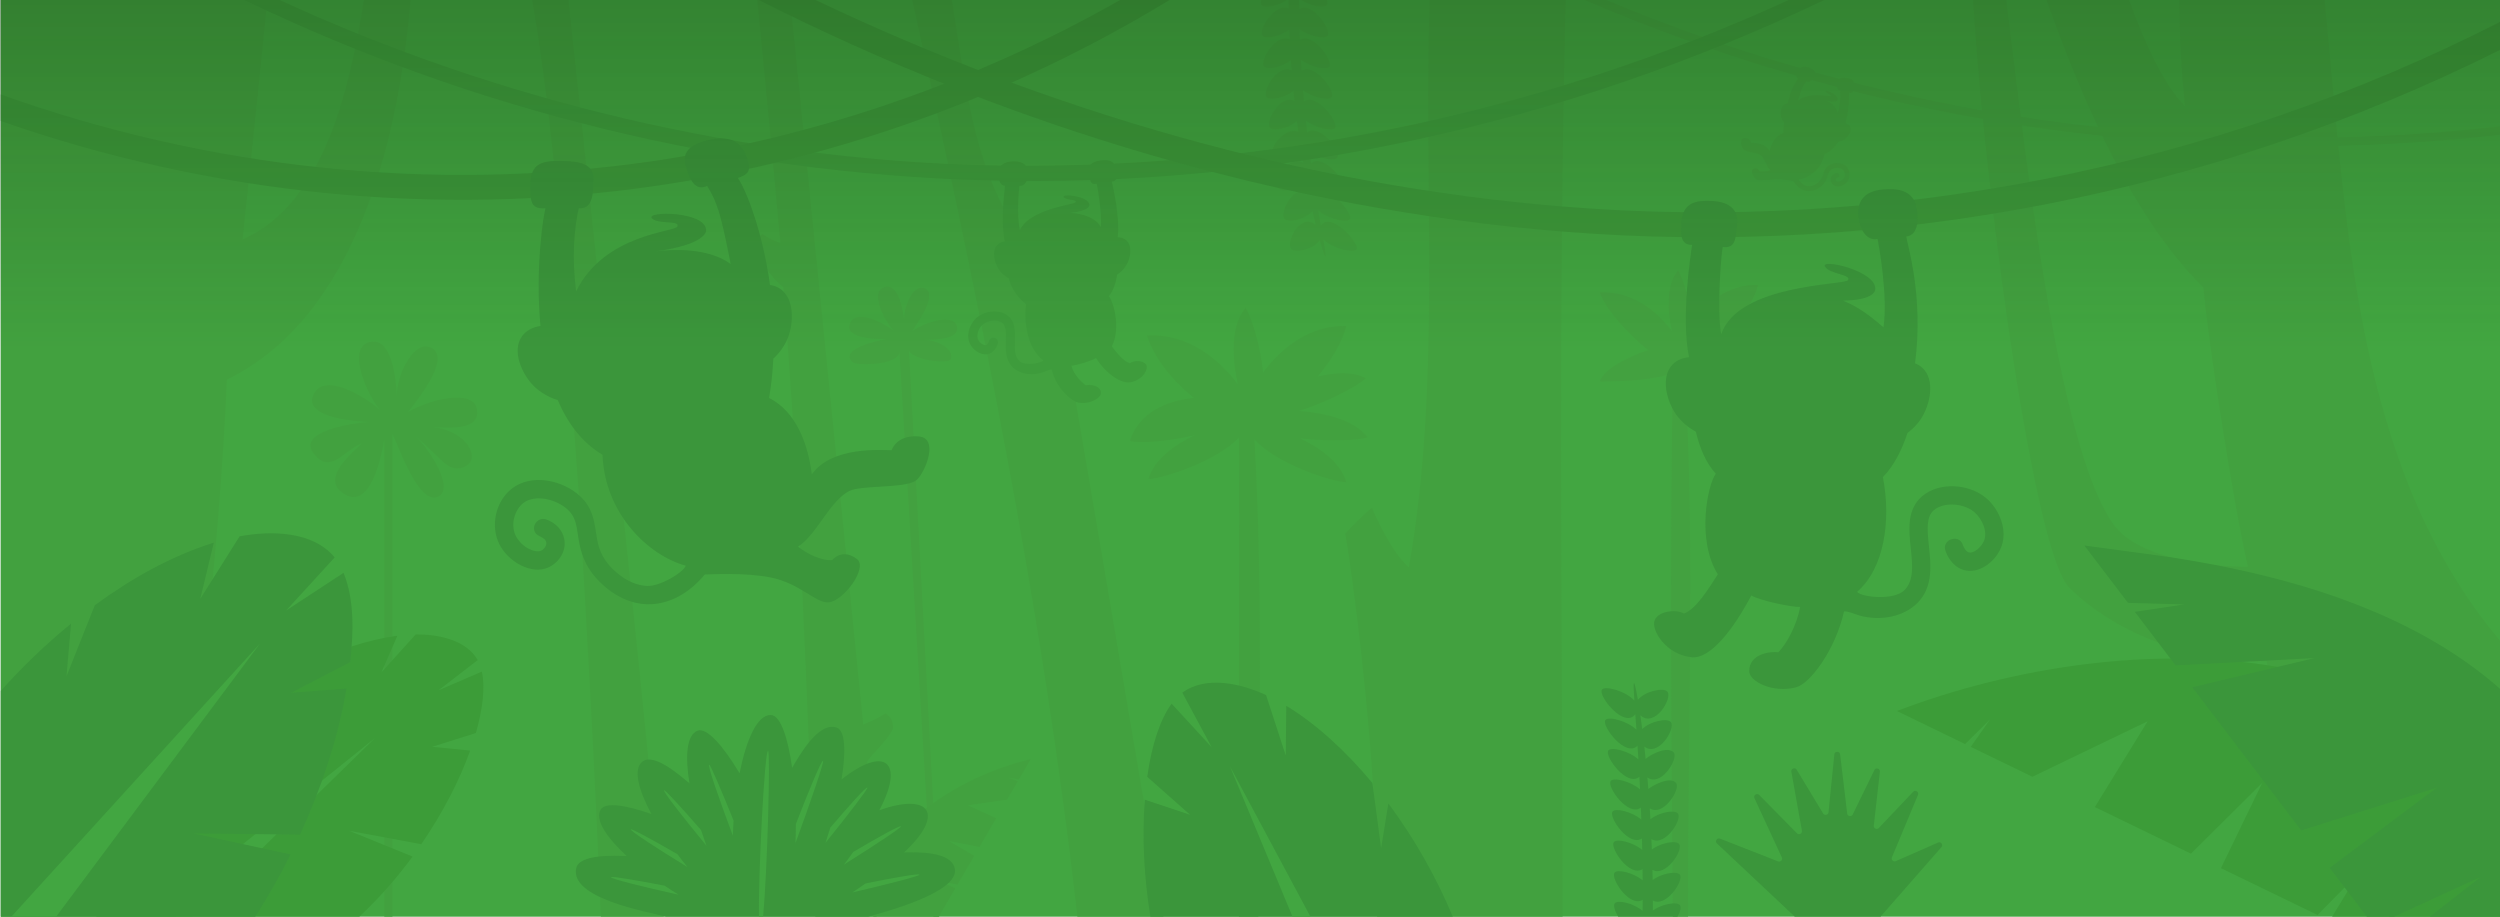
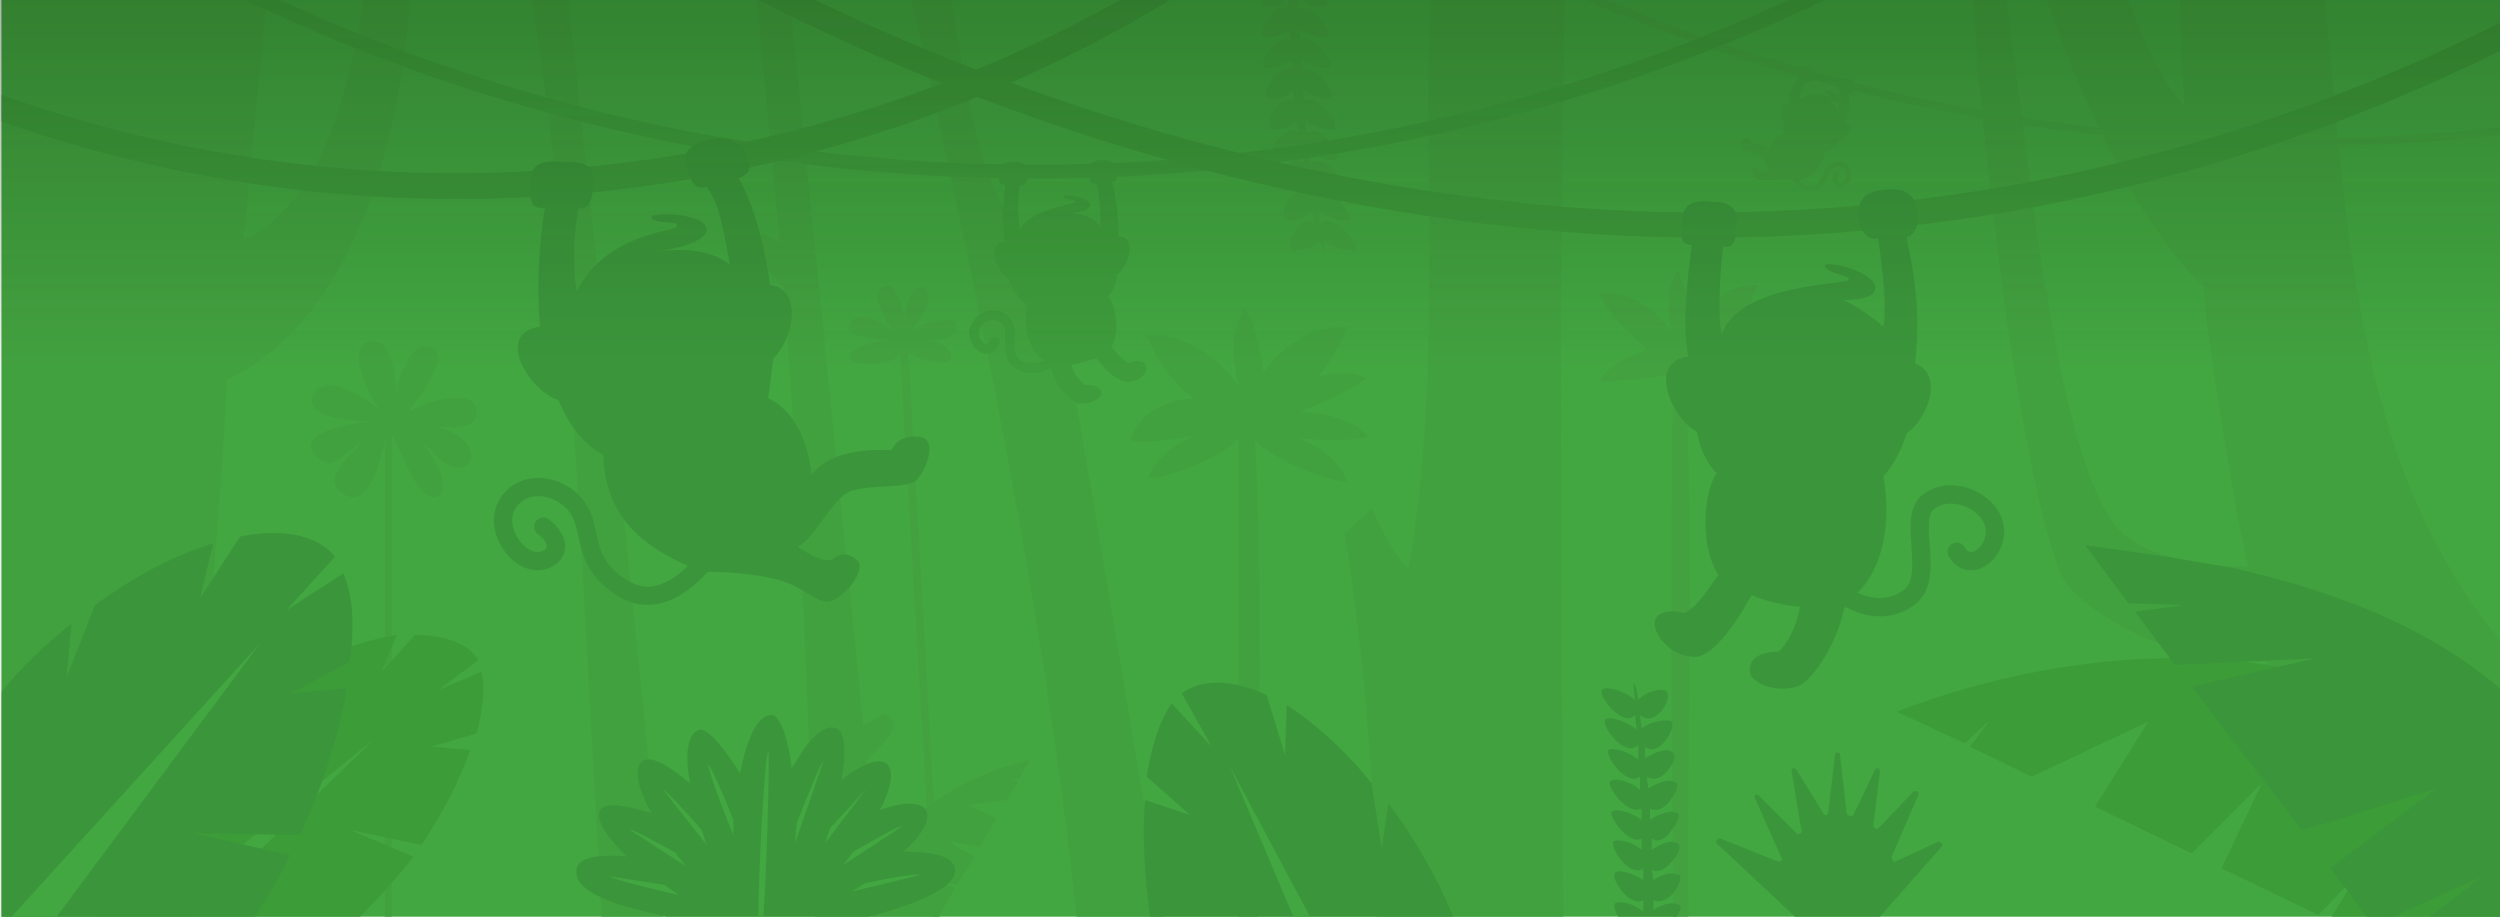
- <svg xmlns="http://www.w3.org/2000/svg" fill="none" height="1100" viewBox="0 0 3000 1100" width="3000">
-   <linearGradient id="a" gradientUnits="userSpaceOnUse" x1="1500" x2="1500" y1="1100" y2="0">
-     <stop offset=".62" stop-color="#10330d" stop-opacity="0" />
-     <stop offset="1" stop-color="#11330d" stop-opacity=".3" />
-   </linearGradient>
-   <clipPath id="b">
-     <path d="m0 0h3000v1100h-3000z" />
-   </clipPath>
-   <g clip-path="url(#b)">
-     <path d="m1 0h3000v1100h-3000z" fill="#42a641" />
-     <path d="m1513.86 5.86c-.95-1.25-1-3.33-.43-5.86h30.84c-10.8 7.2-27.1 10.33-30.4 5.86zm47.77-5.86h30.8c.65 2.53.63 4.6-.23 5.86-3.14 4.48-19.62 1.33-30.56-5.86zm66.37 299c-2.75 5.5-29-.73-40.1-11.84 2.37 13.52 3.55 20.9 2.6 20.84-.6.06-3.18-6.94-6.78-19.8-6.93 10.46-28.88 16.13-34.07 10.8-7.34-7.36 10.5-44.57 29.24-29.25-1.24-5.04-2.53-10.53-3.88-16.47-8.1 9.6-28.48 14.57-33.3 9.46-5.6-5.8 4.85-30.15 18.5-32.8 3.43-.658 7.05.141 9.89 2.18l.46.32v-.23c-.95-4.666-1.9-9.533-2.86-14.6-4.5 4.7-11.9 8.22-18.63 9.82-4.28 1.019-14.27 2.834-15.43-3.56-2.29-10.392 7.59-24.57 16.62-29.07 4.25-2.301 9.46-2.061 13.46.61l-.42-2.53c-.63-3.7-1.25-7.476-1.84-11.33-9.22 8.83-28.26 13.18-32.6 8.27-10.25-11.456 15.87-39.428 29.17-31.4-.6-4.32-1.18-8.703-1.75-13.15-9.6 8.6-28.25 12.75-32.4 7.9-6.17-7.07 13-41.1 29.58-31.75-.45-4.153-.89-8.353-1.3-12.6-9.92 8.4-28.3 12.42-32.26 7.62-5.93-7 13.88-40.72 30.1-32l-.9-12.22c-10.2 8.26-28.38 12.17-32.18 7.4-5.73-7 14.78-40.47 30.74-32.15-.19-4-.36-8-.53-12-10.44 8.18-28.55 12-32.2 7.27-5.52-7 15.8-40.38 31.52-32.22-.07-3.487-.11-6.997-.13-10.53h12.47l.1 11.1c15.3-10.07 39.03 24.52 34.3 31.68-3.33 4.9-23 .65-33.82-8.08.13 4.5.3 8.967.5 13.4 15.1-10.38 39.88 24.37 35.33 31.55-3.2 4.92-23.12.6-34.17-8.2.27 4.567.55 9.1.84 13.6 14.8-10.7 40.7 24.23 36.3 31.4-3.1 4.94-23.34.55-34.6-8.34.38 4.667.78 9.3 1.2 13.9 14.45-11.17 41.57 24 37.37 31.2-3 5-23.73.46-35.15-8.58.51 4.88 1.04 9.68 1.57 14.4 7.6-6.48 19.44 1 28.07 10.3 12.98 14.071 13.56 27.76-9.62 19.85-5.68-1.861-11.01-4.66-15.76-8.28l1.38 10.57.62 4.62c8.1-7.93 22.27 2 31.43 12.74 6.08 7.15 10 14.66 8.4 17.57-2.83 5.12-25.26.12-36.9-9.53.85 5.707 1.69 11.187 2.52 16.44 6.36-7.53 17.62-2 26.82 6.32 9.2 8.34 16.36 19.48 14.48 23.17-2.76 5.27-26.66-.2-38.2-10.4l3.16 18.47c11.5-18.02 46.58 20.66 43 28.16z" fill="#42a13f" />
-     <path d="m2022.1 449.93c12.07 215.715 2.87 434.058 3.6 650.06h-18.3c-1.72-217.211-3.75-434.706.12-651.9-2.42.72-4.85 1.386-7.3 2-33 8.34-66.94 7.28-80.4 7.8 5.1-18.1 48-34.9 58.1-37.64-20.48-16.24-51.38-48.08-58.1-69.25 39-2.35 68.94 22.92 86.58 46.44-5.6-24.64-7.24-55.56 7.36-72.92 3 4.73 6.94 15.18 10.37 28 2.97 11.005 5.07 22.226 6.29 33.56 8.63-11.54 19.63-22.8 32.87-31.07s28.7-13.54 46.27-13.12c-1.56 7-4.88 14.8-9.5 22.9-5.16 8.933-11.12 17.387-17.79 25.26 17.07-4.1 33.84-4.8 45.94 1.56-7.2 7-35.52 22.23-63.5 31.12 25.7 2.1 53.2 9 65 25.2-8.84 2.9-37 4.18-64.2.93 19.8 9.55 38.9 23.68 44 41.78-14.74-.62-66.52-17.54-87.42-40.74z" fill="#43a140" />
-     <path d="m1140.78 431.199c4.7-9.47-10.68-22.65-32.78-23.47v-.01c17.43.12 43.13-1.05 40.38-15.45-3.32-17.12-38.48-5.6-53.82 5.1 5.5-8.19 30.28-42.36 16.3-50.77s-27.4 21.49-25.7 39.13c-1.38-12.27-6.48-47.32-24.48-41s3 43.75 12 52.37c-9.67-7.86-45.4-28.27-52.84-8.63s40.1 18.4 44.28 18.54c-11.33 1.42-58.48 12.49-40.63 27.84 4.32 3.71 54.13 4.19 55.87-12.47l40.72 677.561h7.07l-36.37-678.821c6.1 10.84 46.92 16.28 50 10.08z" fill="#43a140" />
-     <path d="m3001 151.63v10.06c-206.72 23.24-416.63 17.224-621.54-18.88-164.1-28.908-324.8-76.94-477.86-142.81h25.66c144.96 60.451 296.56 105.015 451.21 132.45 205.17 36.415 415.51 42.498 622.55 19.17z" fill="#42a13f" />
-     <path d="m3001 770v330h-133.2c-64.54-93.92-117.76-196.484-148.13-306.69-82.85 2.239-176.88-29.41-236.4-87.98-29.4-29-66.34-242.15-91.17-448.13-10.26-85.472-19.11-171.272-24.4-257.2h39.76c10.28 83.001 20.16 166.055 32.09 248.84 23.26 160.5 54.7 324.17 97.8 381.87 28.16 37.713 106.68 49.41 160.24 49.41-16.87-72.4-47-264-53.56-335.16-86.98-85.105-148.3-233.012-188.23-344.96h99c18.6 50.47 41.3 101.56 67.3 127.6-4.54-42.383-6.84-84.975-6.9-127.6h174.28c26.32 261.65 34.05 560.271 211.54 770.01z" fill="#42a13f" />
-     <path d="m519.87 512.4c41.46 6 50.57 33.76 44.94 41.5-6.25 8.6-17.34 10.78-26.86 5s-25.3-24.83-38.72-34.35c13.1 10.3 49.5 64 24.82 72-22 7.1-44.83-58.58-53.1-75.76v579.21h-9.8v-572.67c-4.26 25.34-17.4 82.24-46.56 66.36-33.82-18.4 11.43-52.55 19.6-61.75-23.18 9.58-37 37.28-57 13.24-23.1-27.77 47.4-37.65 64.88-38.74-6.4-.63-79.3-3.28-66-32.63s66 5.3 80.1 18.26c-13-14.05-41.54-73.38-13.43-81.34s32.63 46.2 33.57 65.1c-.94-27.16 22.48-71.66 43.1-57.45s-20.6 64.17-29.82 76.2c24.5-14.9 79.47-29.2 82.9-2.65 2.87 22.3-25.9 22.33-52.6 20.48z" fill="#42a13f" />
-     <path d="m2013 1100h-71.24c-4-6.72-6-13.32-4.1-15.94 3.55-4.77 23 0 33.46 9 .05-4.47.09-8.9.1-13.3-15.58 9.8-38.77-25.48-33.8-32.47 3.48-4.8 23.13.1 33.76 9.16 0-4.53-.04-9.03-.13-13.5-15.4 10.15-39.4-25.34-34.52-32.35 3.4-4.82 23.4.16 34.13 9.34-.1-4.67-.21-9.28-.33-13.85-15.2 10.68-40.12-25.13-35.35-32.16 3.36-4.87 23.82.26 34.63 9.6-.17-4.88-.35-9.68-.55-14.4-15 11.52-41-24.77-36.28-31.85 3.32-4.93 24.43.4 35.3 10-.27-5.2-.53-10.267-.8-15.2-14.62 12.77-42-24.24-37.36-31.4 3.3-5 25.35.64 36.16 10.62-.35-5.72-.7-11.21-1.06-16.47-14.16 14.64-43.17-23.42-38.62-30.67 3.3-5.17 26.7 1 37.3 11.5l-1.34-18.5c-13.43 17.6-44.68-22.06-40.15-29.47 3.37-5.4 29 1.6 39 13-.93-13.55-1.23-21-.34-20.9.67 0 2.4 7.08 4.64 20 8.06-10.24 30.77-15.26 35.4-9.78 6.5 7.6-15.25 44.22-32.48 28.32l2.25 16.58c9.08-9.33 30-13.68 34.37-8.44 6.2 7.44-15.07 42.7-31.86 29.37.53 4.767 1.06 9.723 1.58 14.87 5.82-5.358 26.51-15.991 33.75-7.71 2.06 2.52.9 8.24-2.16 14.2-5.86 11.34-18.7 23.5-29.5 15.78.4 4.5.78 9.113 1.15 13.84 5.59-4.775 26.55-15.656 33.32-7.23 2.47 3.1 0 11-4.82 18.2-6.55 9.75-17.52 18.3-26.82 12.18.28 4.3.55 8.673.8 13.12 7.14-5.77 18.56-9.25 26.1-9.12 3.24 0 5.76.76 6.9 2.25 2.66 3.43-.76 12.7-6.8 20.48-6.7 8.6-16.6 15.36-25 10.2.18 4.13.35 8.33.5 12.58 6.83-5.27 17.18-8.57 24.55-8.84 3.9-.15 7 .55 8.22 2.25 2.73 3.6-1.35 13.62-8.08 21.6s-16.07 13.88-23.94 9.3c.1 4 .18 8.07.25 12.2 7.02-4.93 15.23-7.89 23.78-8.6 4.2-.26 7.54.42 8.84 2.2 2.7 3.63-1.67 13.83-8.66 21.84-6.78 7.8-16 13.52-23.7 9.18v12c7.07-4.85 15.28-7.78 23.82-8.5 4.2-.24 7.47.44 8.74 2.22 1.74 2.54.27 7.94-3.02 13.65z" fill="#3b963b" />
-     <g fill="#42a13f">
-       <path d="m1505.36 527.34c10.6 190.176 5.34 382.226 4.64 572.66h-23.3l.18-574.98c-27.2 28.5-90.53 49.13-108.74 49.85 6.42-22.8 30.46-40.6 55.4-52.62-33.17 7.7-66.85 10.25-77.68 6.7 11.32-34.7 44.5-48 76.84-51.5-25.8-20.47-47.85-48.1-56.33-74.78 49.2-3 86.9 28.88 109.12 58.53-7.07-31.06-9.12-70 9.28-91.9 6.7 10.74 17.66 44.84 21 77.57 21.75-29.08 55.43-56.75 99.74-55.7-4 17.8-17.1 40.12-34.38 60.7 21.5-5.15 42.65-6.06 57.9 2-9.08 8.83-44.76 28-80 39.2 32.4 2.67 67.07 11.37 82 31.76-11.14 3.65-46.66 5.26-80.9 1.17 25 12 49 29.83 55.46 52.65-18.58-.76-83.84-22.08-110.22-51.33z" />
-       <path d="m796.52 1100h-75.52c-6.841-168.736-16.032-337.443-26.41-506-15.017-197.891-22.317-398.062-55.94-594h43.5c39.226 366.278 79.234 732.51 114.33 1099.21l.07.8z" />
-       <path d="m1222.6 935.44-12.9-2.44 11.7 4.48-12.9 22.08-47.2 6.76 34.16 15.6-20.07 34.4-36.8-7.1 30.53 17.83-20.16 34.55-21.26-4.34 18.73 8.7-19.9 34.1h-78.53c-15.26-100.063 104.21-169.494 188.8-189.01z" />
-       <path d="m492.57 0c-13.261 160.594-63.064 379.202-220.37 455.51-9.038 214.742-37.98 430.892-60.97 644.45h-210.23v-1099.96h319.76c-9.32 95.843-19.767 191.587-29.68 287.37 101.759-44.746 129.641-191.232 145.69-287.37z" />
-       <path d="m936.4 291.39c-4.75-1.08-16.47-6.42-21.3-10.48-4.156 2.356-8.483 6.712-9.91 11.28 3.735 18.977 19.922 40.24 34.7 52.38 20.475 251.285 29.246 503.539 38.5 755.43h73.61c0-19.5-11.51-184.81-11.51-184.81v-.2c-.45-4.61 24.55-25.3 31.15-40.85-.24-8.83-2.27-14.55-9.4-18-6.09 4.68-14.85 8.2-26.35 13.42-29.31-289.822-58.123-579.695-87.59-869.5h-39.52c9.499 97.087 18.846 194.174 27.62 291.33z" />
-       <path d="m1396.18 1100h-103.32c-41.56-368.922-117.84-737.645-198.14-1100.06h47.42c18.04 106.687 29.1 251.58 121.31 320.26l132.7 779.77z" />
-       <path d="m1652.52 1100h222.6c-.53-366.72-5.35-733.343 3.7-1100l-163.27.06c-7.53 225.59 14.32 458.375-24.88 680.94-20.09-17.73-38.63-58.18-44.37-71.56-8.3 6.3-26.9 24.63-32 31 2.7 11.9 24.12 155.23 33.7 307.56 3.22 51.18 5.12 103.4 4.52 152z" />
-     </g>
-     <path d="m2189.07 0c-313.06 149.566-660.61 226.2-1007.73 216.38-306.936-8.417-611.615-83.231-888.22-216.38h42.33c265.073 121.761 554.438 190.587 846.18 198.36 332.09 7.517 662.53-60.224 964.9-198.36z" fill="#3e9c3c" />
-     <path d="m1403.44 0c-188.59 114.73-399.88 191.475-618.33 223.34-262.888 37.973-533.677 9.565-784.11-78.1v-31.82c248.928 88.864 518.064 118.123 779.85 80.27 197.477-28.592 389.84-95.248 563.35-193.69z" fill="#3d993a" />
-     <path d="m3001 25.82v33.6c-348.02 174.009-739.34 249.807-1127.1 218.37-335.14-27.247-663.7-126.438-963.38-277.79h68.1c280.35 133.481 585.53 222.319 895.57 247.76 388 31.791 779.83-45.212 1126.81-221.94z" fill="#3d993a" />
-     <path d="m571.05 879.64-52.5 16.55 45.68 4.47c-12.62 35.18-32.5 74.3-58.7 112.4l-86.53-16.13 76.08 30.94c-19.037 25.9-40.372 50.23-63.9 72.14h-315.65c31.58-124.512 122.878-229.096 233.47-291.51l-11.2 42.23 33.2-53.83c33.515-16.632 68.728-28.916 105.86-34.05l-19.03 43.85 40.96-45.36c25.952-.277 60.298 5.922 74.47 30.73l-47.08 36.33 52.1-22.5c3.97 18.3 1.32 44.1-7.24 73.73z" fill="#3c9c38" />
-     <path d="m449.8 885.8-219.14 214.2h-47.56z" fill="#42a641" />
-     <path d="m420.3 794.52-70.87 36.78h.4l66-5c-10.467 60.513-30.229 119.481-55.79 175.25l-127.77-1.4 116.43 25.2c-12.754 25.65-26.909 50.58-42.4 74.68h-305.3v-271.03c25.947-29.053 54.126-56.032 84.28-80.69l-5.48 63.15 34-85.22c43.513-31.795 91.181-58.901 142.78-75.07l-16.26 67.44 47.2-75.03c36.934-6.868 87.733-6.645 114.08 25.31l-58.2 63.68 68.84-45.18c13.445 32.99 11.818 72.14 8.06 107.13z" fill="#3b963b" />
-     <path d="m312.03 772.2-244.65 327.8h-53.75z" fill="#42a641" />
-     <path d="m1743.4 1100h-362.94c-7.44-46.24-10.22-93.6-6.7-140.36l54.36 18.15-51.43-45.6c5.34-38.2 15.42-68.92 29.26-87.78l48 52.2-35.2-65.4c28.82-21.095 71.03-10.736 100.55 2.89l23.62 72.57.6-59.7c34.42 20.8 70.15 52.65 103.4 92.7l10.42 78.28 8.7-53.87c31.14 42.04 57.11 87.67 77.34 135.92z" fill="#3b963b" />
-     <path d="m1572.56 1100h-21.54l-75.07-180.37 96.6 180.37z" fill="#42a641" />
-     <path d="m3001 1021.47v78.53h-202.47l31.54-51.74-49.07 49.74-115.9-56.2 49.6-102.4-85.55 85-115.33-55.93 63.32-102.93-138.26 66.58-74-35.87 23.23-33-30 29.65-81.85-39.7c138.96-53.021 308.62-78.649 456.88-52.94 133.82 22.759 195.46 116.849 267.86 221.21z" fill="#3c9c38" />
-     <path d="m3001 827.47v272.53h-85.2l61.5-48-104.37 48h-32.7l-23.17-30.44-21.43-28.14 128.37-96.12-126.5 39.84-36.05 11.35-130.76-171.77 146.66-35.02-166.7 8.7-48.86-64.2 59.13-8.9-67.33-1.84-52.38-68.84 98.1 13.27c25.52 3.86 53.6 8.68 83.12 15 104.17 22.2 226.43 62.78 318.57 144.56z" fill="#3b963b" />
-     <path d="m2256.62 1100 73.25-83.6h.01c2.17-2.63-.7-6.79-4-5.44l-51 22.43c-2.73 1.21-5.8-1.67-4.6-4.52l31.36-75.13c1.36-3.327-3.11-6.459-5.73-3.73l-41.36 43.6c-2.17 2.325-6.39.508-6-2.78l7.33-64.92c.38-3.614-4.88-5.341-6.58-1.91l-26.08 53.47c-1.43 2.95-6.17 2.288-6.57-1.11l-8.53-71.3c-.49-3.801-6.46-3.967-6.91.06l-7 69.64c-.31 3.15-4.74 4.266-6.43 1.44l-31.8-52.64c-1.86-3.103-7.08-1.336-6.39 2.41l12.76 71.07c.5 3.15-3.55 5.35-5.9 3l-45.53-46.2c-2.56-2.566-7.21.424-5.63 3.9l32.94 71.26c1.26 2.7-1.55 5.82-4.42 4.69l-69.94-27.4c-3.33-1.29-6.37 3.18-3.65 5.77l93.53 87.94z" fill="#3b963b" />
-     <path d="m1069.95 540.27c1.2-3.85 8.57-18.63 32.8-16.53h.02c24.25 2.1 7.66 42.89-2.77 52.22s-53.38 6.51-75 11.26c-25.8 5.7-44 54.42-67.3 68.7 10.6 8.8 28.62 17.25 40.85 16.2 9.28-10 21.02-8.46 30.08-1 12.84 10.55-16 49.54-33.9 51.7-14.94 1.81-34.48-22.63-69.4-29.76-31.73-6.47-75.13-3.57-79.63-3.65-18.46 22.46-42.6 35.7-67.16 35.7h-2.58c-33.8-1.28-56.92-26.73-63.22-34.5-14.63-18.06-17.22-35.29-19.3-49.14l-.018-.122c-1.891-12.537-3.261-21.625-12.232-29.878-13.8-12.72-39.6-18.69-53.5-7.62-9.78 7.8-15.6 25.44-8.7 39.3 3.532 6.696 9.057 12.129 15.81 15.55 5.74 2.87 11.38 3.65 14.74 2 3-1.5 6.74-5.94 6-9.77-1.259-6.829-10.704-6.456-13.631-12.404-4.111-8.354 3.909-17.828 12.701-15.486 11.78 3.74 20.4 12.84 22.5 23.74 2.9 14.87-6.84 28.23-17.94 33.65-20.94 10.33-49.44-6.3-60-27.5-10.91-21.92-4.47-51.04 14.67-66.3 11.3-9.01 26.74-12.47 43.46-9.77 14.42 2.33 28.52 9.04 38.67 18.4 14.659 13.511 17.013 29.106 19.091 42.872l.009.058c1.93 12.94 3.78 25.16 14.63 38.58 3.47 4.24 21.83 25.34 47 26.34 14.72.57 41.75-14.77 46.3-24.23-44.15-12-97.2-61.54-100-133.18-24.82-14.7-42-38.17-53.69-65.55-10.88-3.4-21.49-9.44-29.34-17.5-13.89-14.2-26.08-41.8-13.55-59.2 5.06-7.02 13.09-10.9 22.14-12.28-6.58-68.74 3.6-133.7 6-141.27-16.28 1-18.56-5.54-18.2-28.1.45-25.51 13.2-29.01 37-28.67 22.77.33 38.27 3.4 38.77 21.1.76 27.58-5.5 36.88-17.62 35.58-5.26 23.61-8.58 57.93-3.16 99.86 33.67-68.97 118.47-71.22 121.42-77.82 3.55-7.98-22.85-2.25-30.35-9.75-9.06-9.02 64.84-9.07 64.94 14.33 0 1.836-1.424 17.074-60.514 25.187 3.88-.527 6.856-.831 9.044-.947 29-2.45 61.54 1.28 81 16.35-12.7-64.32-16.48-74.12-28.3-93.92-14.32 6.52-20.58-6.88-25.32-22.48-4.27-14.14-1.17-25.61 25.66-32.24 25.17-6.13 39.3.28 46.37 18 7.99 20.05 1.61 22.96-9.84 27.22 9.98 14.5 29.62 63.88 38.54 128.4 4.013.482 7.872 1.834 11.31 3.96 18.24 11.3 17.43 41.45 10 59.9-3.92 9.339-9.827 17.713-17.31 24.54-.774 15.805-2.463 31.551-5.06 47.16 33.71 17.16 46.87 57.28 51.25 91.63 24.22-34.05 83.52-29 95.76-28.92z" fill="#3b963b" />
-     <path d="m1375 437.06c-5.2-5.63-15.18-4.18-19.18-1.22-7.65-2.22-15.56-12.3-21.65-20.24 11.2-21.34 2-53.86-3.52-60.13 5.47-6.82 8.48-16.33 10-26 4.39-2.814 8.09-6.572 10.84-11 5.12-8.5 7.9-23.26-.16-30.28-2.84-2.337-6.42-3.582-10.09-3.51 3.07-24.3-6-62.06-7.1-66.83 7.37-.4 6.2-7.55 5.45-13.5-1.64-12.67-10.45-12.82-18.78-11.84-12.8 1.5-16 8.08-14.44 15.48 1.6 8 1.87 14.2 9.6 12.53 1.3 3.9 6.57 37.6 5 51.92-6.1-10.95-20.64-16.17-36.8-17 21.88-2.13 23-8.23 23.07-9 1-11.32-34.75-14.5-30.77-9.76 3.3 3.95 16.3 2.33 14.25 6-1.7 3.06-54.3 7.6-66.83 33.26-4.2-18.1-1.15-49.15-.6-53 7 1 10.7-7.65 10.34-15.76-.32-7.36-4.3-13.53-16.2-13.52-6.77 0-18.56.72-19.06 14.1-.18 5 .13 14.78 7.65 15.06-.3 5.4-5.72 39.46-.34 66.84-3.24.377-6.26 1.807-8.61 4.07-7.54 7.57-3.72 22.1 2 30.2 3.05 4.195 7 7.659 11.56 10.14 2.37 10.4 8.1 20.36 20.58 31.1-3 26.23 3.42 54.53 20.8 67.28-2.7 3.47-21.67 7-28.5 1-6.1-5.37-5.85-14.7-5.58-24.55.3-10.93.64-23.32-9.2-30.5-10.43-7.6-28.24-5.67-38.13 4.14-7.36 7.3-12 20.72-6 31.2 4.34 7.66 14.15 13.8 22.66 10.65l.48-.2c6.52-2.7 8.9-9.38 9.62-12.14.75-2.857-1.04-5.937-3.92-6.69-2.86-.746-5.94 1.035-6.69 3.92-.47 1.8-1.6 4.1-3.2 4.78h-.1c-2.7 1-7.35-2.3-9.32-5.76-3.1-5.47-.22-13.62 4.22-18 6-6 17.88-7.5 23.94-3.07 4.84 3.54 5 10.42 4.7 21.34-.3 11.4-.67 24.33 9.3 33.1 8.84 7.76 23.13 9.46 35.4 4.94 2.75-1 7.83-3.3 10.48-3.24 4.16 20.6 22.9 38.12 31.78 39.74 14 2.54 27.44-5.56 27.18-11.8-.4-9.3-13.63-10.08-18.5-9-5-4.28-13.9-12.05-17-23.43 6-.46 25.1-6 29.56-9.24 12 18.9 30.22 31.17 41.56 29.07 15.06-2.73 22.5-17.07 18.24-21.67z" fill="#3e9c3c" />
-     <path d="m2216.15 93.68c-7.45-1.57-9.7 1.44-10.87 5.92-1.7 6.63 0 8.77 3.15 8.9.47 9.112-.59 18.237-3.13 27-1.3-6.73-6.9-11.67-14-14.77 11.93 2.65 13.56-.37 13.73-.78 2.42-5.75-15.7-13.45-14.42-10.3 1.06 2.62 8.12 4 6.42 5.55-1.4 1.32-26.86-5.3-39.47 5.5 3.9-14.56 6.43-18.55 10.28-23.2 3.44 2.24 7.35-1.94 9.2-5.8 1.67-3.48 2.63-7.34-5.36-10.34-7.52-2.83-11.26-.78-13.8 3.53-2.86 4.87-2.93 8-.13 9.55-5.2 7.47-8.77 12.64-12.38 29.87-1.06-.044-2.12.147-3.1.56-5.15 2.2-6.14 10-5 15.1.65 2.559 1.85 4.947 3.51 7-.42 4.123-.61 8.266-.55 12.41-9.4 3.1-14.4 13-16.88 21.68-4.92-9.77-19-9.38-22.14-9.84-.16-1.05-1.48-6.23-7.83-5.58s-3.66 10.8-1.33 13.64 13.56 3.8 19 5.88c6.45 2.5 7.73 14.4 13.2 19-3.1 1.86-9.56 2-12.68 1.28-2-3-4.24-4.47-7.64-2.7-3.86 2 .55 12 5.1 13.26 3.8 1.06 12.8-.5 22.13-1 8.46-.42 19.58 2.05 20.75 2.2 3.9 6.54 9.6 10.92 16 11.9.22 0 .44.07.67.1 8.8 1 15.8-4.66 17.72-6.42 4.5-4.1 5.85-8.45 6.94-12 1-3.2 1.7-5.5 4.36-7.28 5.75-3.887 15.68-2.834 16.21 5.287.13 1.889-.36 3.769-1.38 5.363-1.78 2.412-5.53 4.789-8.59 3.4-1.35-.93-1.69-2.852-.27-3.813 1.06-.715 2.32-.449 3.16-1.617 1.42-1.979-.27-4.874-2.74-4.53-3.01.387-5.64 2.434-6.76 5.26-1.33 3.73.66 7.56 3.3 9.4 5 3.5 13 .33 16.6-4.74 1.79-2.67 2.64-5.857 2.43-9.064-.83-12.604-15.68-15.875-25.19-9.686-4.33 2.92-5.56 6.87-6.64 10.35-1 3.27-2 6.36-5.32 9.4-1 1-6.64 5.7-13.2 5-3.83-.43-10.22-5.47-11-8.1 11.9-1.36 27.6-12.07 31.15-30.5 7-2.83 12.37-8.2 16.48-14.84 2.99-.428 5.84-1.581 8.28-3.36 4.16-3.14 8.4-9.8 5.85-14.8-.56-.981-1.32-1.84-2.22-2.527s-1.92-1.187-3.02-1.473c4.4-17.52 4.35-34.74 4-36.8 4.17.9 4.74-.1 5.82-6.55 1.32-7.84-1.32-9.44-8.4-10.93z" fill="#42a13f" />
-     <path d="m1041.91 1100h-242.64c-23.197-6.09-115.471-21.87-107.86-58.08 3.716-17.5 47.586-15.02 60.59-14.73-24.26-22.42-38.43-43.58-31.16-55.72 5.5-9.17 30-5.54 60.88 5.4-15.58-29-22-53.55-11.24-62.64 14.286-12.064 47.521 18.241 56.84 25.7-5.3-32.6-3.44-58 9.76-63.1 11.06-4.25 30.8 18.25 50.4 51.1 8-40.2 21.3-70.6 37.67-69.93 11.47.5 20.42 27.27 25.4 63.44 8.764-15.076 31.948-56.31 53.78-48.19 10.14 3.8 10.9 29.13 5.5 62.15 51.59-41.086 76.64-21.79 45.31 36.92 61.43-21.902 79.16 4.962 29.68 50.63 15.48-.33 56.3-1.7 60.91 19.11 6.39 29.23-87.13 53.03-103.82 57.94z" fill="#3b963b" />
-     <path d="m915.7 1100h-4.94c-.87-51.34 6.8-199.17 10.9-199 3.1.13-1.02 147.72-5.95 199zm187.6-50.34c.34 1.54-37 11.14-80.4 21.28 5.32-3.5 10.58-7.13 15.75-10.8 35.86-7.28 64.25-12.23 64.64-10.47zm-22.17-58.03c.82 1.34-31 22.36-68.44 45.93 3.84-5 7.6-10.12 11.24-15.25 31.3-18.43 56.26-32.2 57.2-30.68zm-266.86 82.02c-43.76-9.7-81.52-19.08-81.1-21.13.28-1.33 28.6 3.43 64.43 10.32 5.45 3.7 11.02 7.32 16.66 10.8zm-1.4-48.65c3.907 5.23 7.94 10.4 12.1 15.5-37.46-23-69.1-43.58-68.05-45.35.7-1.16 25.08 12.05 55.94 29.84zm34.92-10.1c-28.5-34.58-52.47-65.24-50.87-66.6 1-.88 20.4 20.3 44.38 47.8 2.034 6.31 4.201 12.58 6.5 18.8zm142.82-3.52c2-6 3.94-12.13 5.75-18.22 23.77-27.83 43.1-49.23 44.5-48.08 1.22 1-22.3 31.58-50.24 66.3zm-110.34-26.78c-.397 6.054-.681 12.115-.85 18.18-16.6-44.24-30.5-84.3-28.46-85.1 1.36-.52 14.33 29.7 29.3 66.9zm74.28 27.23c.33-7.57.48-15.25.48-22.94 16-41.33 30.65-76.6 32.6-75.87 1.7.64-14.92 49.3-33.07 98.8z" fill="#42a641" />
-     <path d="m2383.44 597.76c-21.3-18.07-57.25-19.15-76.9-2.3-18.57 15.92-15.95 40.64-13.63 62.45 2.1 19.7 4.06 38.28-7.32 50-12.72 13.07-51.2 8.9-57.16 2.38 32.78-28.22 41.1-85.8 31.06-137.8 13.42-13.6 23-33 29.48-52.93 6.51-4.796 12.11-10.715 16.54-17.48 10.72-16.75 17.1-46.22 1.3-60.72-2.55-2.325-5.52-4.147-8.75-5.37 10.5-80.2-9.1-141.47-10.52-152.17 15-1.74 14.1-21.4 12.94-31.32-3.1-26.67-26.8-26.25-40.33-25.2-23.82 1.85-30.8 14.8-30.3 29.57.56 16.28 9.4 33 23.15 29.9 1.73 7.53 12.68 69.12 7.13 106-16.54-14.46-31.33-25.16-48.64-32.06 34.9-.43 38.27-10.66 38.6-12.14 5.15-22.82-66.87-39.34-60.08-28.53 5.64 9 32.64 9.33 27.4 16.3-4.35 5.78-131.2 4.35-152 64.66-5.34-28.4-.06-96.65 1.9-104.63 15.74 2.13 15.27-10.4 17.26-26.56 1.84-15.05-5.5-27.7-31.3-28.7-16.8-.65-34.42 1-35.7 26.63-.6 12-1.8 26.48 13 26.1-1.45 9.72-13.68 86.7-3.75 134.8-7.56.7-14.47 3.36-19.62 8.6-15 15.3-7.15 44.4 4.4 60.57 6.2 8.388 14.19 15.285 23.4 20.19 4.54 19.1 12.06 37.64 24 50.42-10.08 13.4-23.34 79.9 2.4 120.8-10.93 16.84-25.7 41.44-40.64 47.08-8.46-5.3-30.64-3.6-35.2 8.08s13.7 41.14 44.24 44.35c23 2.43 50.83-34.5 71.78-74.18 9.42 5.85 46.58 13.87 58.57 13.85-4.34 23.24-16.85 45-26.15 54.32-9.9-1.33-35.08 2-34.94 22.7.1 12.55 28.66 26.63 56.2 19.35 17.52-4.63 47.6-46.17 57.55-91 5.3-.54 12.82 3.24 18.48 4.84 25.22 7.12 53.53 1.47 70-15.44 18.57-19.1 15.84-44.9 13.42-67.64-2.3-21.8-3.05-35.6 6.07-43.42 11.44-9.8 35.4-8.62 48.37 2.38 9.57 8.1 16.6 24 11.26 35.38-3.4 7.24-12.17 14.56-17.74 13l-.2-.06c-3.32-1.08-5.92-5.56-7.14-9.06-4.46-13.775-25.72-6.123-20.78 7.21 1.87 5.4 7.68 18.42 21.14 22.78l1 .3c17.5 4.94 36.17-8.86 43.64-24.85 10.3-21.88-1.03-48-16.9-61.44z" fill="#3b963b" />
-     <path d="m0 0h3000v1100h-3000z" fill="url(#a)" />
+ <svg xmlns="http://www.w3.org/2000/svg" width="1500" height="550" viewBox="0 0 1500 550" fill="none">
+   <g clip-path="url(#a)">
+     <path d="M1 0h1500v550H1V0Z" fill="#42A641" />
+     <path d="M757 3V0h15c-5 4-13 5-15 3Zm24-3h15v3c-1 2-10 1-15-3Zm33 150c-1 2-14-1-20-6l1 10-3-10c-4 5-15 8-17 6-4-4 5-23 14-15l-1-8c-5 4-15 7-17 4-3-3 2-15 9-16l5 1-1-7-9 5c-3 0-8 1-8-2-1-5 4-12 8-15 2-1 5-1 7 1v-2l-1-5c-5 4-14 6-17 4-5-6 8-20 15-16l-1-6c-5 4-14 6-16 4-3-4 6-21 15-16l-1-7c-5 5-14 7-16 4-3-3 7-20 15-16v-6c-6 4-15 6-17 4-2-4 8-20 16-16v-6c-6 4-15 6-17 3s8-20 16-16V0h6v6c8-5 20 12 18 15s-12 1-17-4v7c7-5 20 12 18 16-2 2-12 0-17-4v7c7-6 20 12 18 15-1 3-12 0-17-4v7c8-6 21 12 19 16-1 2-12 0-18-5l1 8c4-4 10 0 14 5 7 7 7 14-4 10l-8-5v6l1 2c4-4 11 1 15 6l5 9c-2 3-13 0-19-5l1 9c4-4 9-1 14 3 4 4 8 10 7 11-1 3-13 0-19-5l1 9c6-9 24 11 22 15Z" fill="#42A13F" />
+     <path d="M1011 225c6 108 1 217 2 325h-9c-1-109-2-217 0-326-15 4-29 4-44 5 2-9 24-18 29-19-10-8-26-24-29-34 19-2 34 11 43 23-3-13-3-28 4-37l5 14c2 6 3 11 3 17 5-6 10-11 17-15 6-5 14-7 23-7l-5 11-9 13c9-2 17-2 23 1-3 3-18 11-32 15 13 1 27 5 33 13-5 1-19 2-32 0 10 5 19 12 22 21-8 0-34-8-44-20ZM570 216c3-5-5-12-16-12 9 0 22-1 20-8-1-8-19-3-27 3 3-4 15-21 8-26-7-4-13 11-12 20-1-6-4-24-13-21-9 4 2 22 6 27-4-4-22-15-26-5s20 9 22 10c-6 0-29 6-20 13 2 2 27 3 28-6l20 339h4l-19-339c3 5 24 8 25 5Z" fill="#43A140" />
+     <path d="M1501 76v5A1091 1091 0 0 1 951 0h13a1074 1074 0 0 0 537 76Z" fill="#42A13F" />
+     <path d="M1501 385v165h-67c-32-47-59-98-74-153-42 1-89-15-118-44-15-15-34-121-46-224-5-43-10-86-12-129h20l16 124c11 81 27 163 49 191 14 19 53 25 80 25-9-36-24-132-27-168-43-42-74-116-94-172h49c10 25 21 51 34 64-2-21-3-43-3-64h87c13 131 17 280 106 385ZM260 256c21 3 25 17 22 21s-8 5-13 2c-5-2-13-12-19-17 6 5 24 32 12 36-11 4-22-29-27-38v290h-4V264c-3 12-9 41-24 33-17-9 6-26 10-31-11 5-18 19-28 7-12-14 23-19 32-20-3 0-40-1-33-16s33 3 40 9c-6-7-21-37-7-41s17 23 17 33c0-14 11-36 22-29 10 7-11 32-15 38 12-7 40-14 41-1 2 11-13 11-26 10Z" fill="#42A13F" />
+     <path d="M1007 550h-36c-2-3-3-7-2-8 2-2 11 0 17 5v-7c-8 5-20-13-17-16 1-3 11 0 17 4v-7c-8 6-20-12-18-16 2-2 12 0 17 5v-7c-7 5-20-13-18-16 2-2 12 0 18 5v-7c-8 5-21-13-19-16s13 0 18 5v-8c-8 6-21-12-19-16 2-2 13 1 18 6v-9c-8 8-22-11-20-15 2-3 14 1 19 6l-1-9c-7 8-22-11-20-15 2-3 15 1 20 6l-1-10c1 0 2 3 3 10 4-5 15-8 17-5 4 4-7 22-16 14l1 8c5-4 15-6 18-4 3 4-8 22-16 15v7c3-2 14-8 17-3 1 1 1 4-1 7-3 5-9 11-15 7l1 7c3-2 13-7 17-3 1 1 0 5-3 9-3 5-9 9-13 6v7c4-3 10-5 13-5l4 1c1 2-1 6-4 10-3 5-8 8-12 5v7c4-3 9-5 12-5l4 1c2 2 0 7-4 11-3 4-8 7-12 5l1 6c3-2 7-4 11-4l5 1c1 2-1 7-4 11-4 4-8 6-12 4v6c3-2 7-4 12-4l4 1c1 1 0 4-2 7h1Z" fill="#3B963B" />
+     <path d="M753 264c5 95 2 191 2 286h-12V263c-13 14-45 24-54 24 3-11 15-20 28-26-17 4-34 5-39 3 6-17 22-24 38-25a85 85 0 0 1-28-38c25-1 44 15 55 30-4-16-5-35 4-46 4 5 9 22 11 38 11-14 28-28 50-27-2 8-9 20-17 30 10-3 21-3 29 1-5 4-23 14-40 20 16 1 33 5 41 15-6 2-24 3-41 1 13 6 25 15 28 26-9 0-42-11-55-25ZM398 550h-37l-14-253c-7-99-11-199-28-297h22c20 183 40 366 57 550ZM611 468l-6-1 6 2-7 11-23 3 17 8-10 17-19-3 16 9-11 17-10-2 9 4-10 17h-39c-8-50 52-85 94-94l-7 12ZM246 0c-6 80-31 190-110 228-4 107-19 215-30 322H1V0h159l-14 144c50-23 64-96 72-144h28Z" fill="#42A13F" />
+     <path d="m468 146-10-6c-3 2-5 4-5 6 1 10 10 20 17 26 10 126 15 252 19 378h37l-6-92v-1c0-2 13-12 16-20 0-4-1-7-5-9l-13 7L474 0h-20l14 146ZM698 550h-52c-20-184-58-369-99-550h24c9 53 15 126 61 160l66 390ZM826 550h112c-1-183-3-367 1-550h-81c-4 113 7 229-13 341-10-9-19-30-22-36l-16 15a1669 1669 0 0 1 19 230Z" fill="#42A13F" />
+     <path d="M1095 0a1102 1102 0 0 1-948 0h21a1086 1086 0 0 0 905 0h22Z" fill="#3E9C3C" />
+     <path d="M702 0A826 826 0 0 1 1 73V57A816 816 0 0 0 672 0h30Z" fill="#3D993A" />
+     <path d="M1501 13v17c-175 87-370 125-564 109C769 125 605 76 455 0h34c140 67 293 111 448 124 194 16 390-23 564-111Z" fill="#3D993A" />
+     <path d="m286 440-27 8 23 2c-6 18-16 37-29 57l-43-9 38 16c-10 13-21 25-32 36H58c16-62 61-115 117-146l-6 21 17-27c16-8 34-14 52-17l-9 22 20-22c13 0 31 3 38 15l-24 18 26-11c2 9 1 22-3 37Z" fill="#3C9C38" />
+     <path d="M225 443 115 550H92l133-107Z" fill="#42A641" />
+     <path d="m210 397-35 19 33-3c-5 30-15 60-28 88l-64-1 58 13c-6 13-13 25-21 37H1V415c12-15 27-29 42-41l-3 32 17-43c22-16 45-29 71-37l-8 33 24-37c18-4 44-4 57 12l-29 32 34-22c7 16 6 36 4 53Z" fill="#3B963B" />
+     <path d="M156 386 34 550H7l149-164Z" fill="#42A641" />
+     <path d="M872 550H690c-3-23-5-47-3-70l27 9-26-23c3-19 8-34 15-44l24 26-18-32c15-11 36-6 51 1l11 36 1-30c17 11 35 27 51 47l6 39 4-27c16 21 29 44 39 68Z" fill="#3B963B" />
+     <path d="M786 550h-10l-38-90 48 90Z" fill="#42A641" />
+     <path d="M1501 511v39h-102l16-26-24 25-58-28 24-51-42 42-58-28 32-51-70 33-37-18 12-16-15 14-41-19c70-27 154-40 229-27 66 12 97 59 134 111Z" fill="#3C9C38" />
+     <path d="M1501 414v136h-43l31-24-53 24h-16l-11-15-11-14 64-48-63 20-18 5-66-86 74-17-84 4-24-32 29-4-33-1-26-35 49 7 41 7c52 12 113 32 160 73ZM1128 550l37-42c1-1 0-3-2-3l-26 12c-1 0-2-1-2-3l16-37c1-2-2-3-3-2l-21 22c-1 1-3 0-3-2l4-32c0-2-2-3-3-1l-13 27c-1 1-3 1-4-1l-4-35c0-2-3-2-3 0l-4 34c0 2-2 3-3 1l-16-26c-1-2-4-1-3 1l6 36c0 1-2 2-3 1l-23-23c-1-1-3 0-2 2l16 36c1 1-1 2-2 2l-35-14c-2 0-3 2-2 3l47 44h51ZM535 270c1-2 4-9 16-8 13 1 4 21-1 26s-27 3-37 6c-13 2-22 27-34 34 5 4 14 9 20 8 5-5 11-4 15 0 7 5-8 24-17 25-7 1-17-11-34-14-16-4-40-4-42-4-33-13-58-31-59-70-13-7-21-19-27-33-17-5-39-40-11-44-3-35 2-67 3-71-8 0-9-3-9-14 0-13 7-15 19-14 11 0 19 1 19 10 0 14-3 19-9 18-2 12-4 29-1 50 17-35 59-36 60-39 2-4-11-1-15-5s33-4 33 7c0 1-1 9-31 13 15-2 33-2 45 8-6-33-8-38-14-47-7 3-10-4-12-12-2-7-1-12 12-16 13-3 20 0 24 9 4 10 0 12-5 14 5 7 15 32 19 64 21 3 13 34 2 44l-3 24c17 8 24 28 26 46 12-17 42-15 48-15Z" fill="#3B963B" />
+     <path d="M422 338c-11 12-29 28-50 14s-17-29-23-43c-7-16-30-23-42-10-15 16 6 45 22 36 7-4 6-12-3-19" stroke="#3B963B" stroke-width="11" stroke-linecap="round" stroke-linejoin="round" />
+     <path d="M1077 107c2 4 6 6 11 6 5-1 7-7 9-11s9-5 11-1c3 5-1 12-5 10-2-1-3-4-1-7" stroke="#42A13F" stroke-width="2.9" stroke-linecap="round" stroke-linejoin="round" />
+     <path d="M1108 47c-4-1-5 1-5 3-1 3 0 4 1 4l-1 14c-1-4-4-6-7-8 6 2 6 0 7 0 1-3-8-7-8-5l4 3c-1 0-14-3-20 2 2-7 3-9 5-11 2 1 4-1 5-3 0-2 1-4-3-5-4-2-6-1-7 1-1 3-2 4 0 5-3 4-5 7-6 15-6 0-5 8-3 11v7c-5 1-7 6-8 11-3-5-10-5-11-5 0-1-1-4-4-3-3 0-2 5-1 7l10 3c3 1 3 7 6 9l-6 1c-1-2-2-3-4-2s0 6 3 7h11c4-1 10 0 11 1 8-1 16-8 18-17 3-1 6-4 8-7 5-1 11-9 4-11 3-9 3-17 2-18 2 0 3 0 3-4 1-4 0-4-4-5Z" fill="#42A13F" />
+     <path d="M634 215c-5 5-17 9-24 3-8-6-1-19-6-25s-14-5-18 2c-6 8 6 21 11 10" stroke="#3E9C3C" stroke-width="5.8" stroke-linecap="round" stroke-linejoin="round" />
+     <path d="M688 219c-3-3-8-3-10-1-4-1-8-6-11-10 6-11 1-27-2-30 3-4 5-8 5-13 7-5 13-23 1-23 1-12-3-31-4-33 4 0 3-4 3-7-1-6-5-6-10-6-6 1-8 4-7 8s1 7 5 6c1 2 3 19 2 26-3-5-10-8-18-8 11-1 12-4 12-5 0-5-18-7-16-5s8 2 7 3c0 2-27 4-33 17-2-9-1-25 0-27 3 1 5-3 5-7s-2-7-8-7c-4 0-10 0-10 7 0 2 0 7 4 7 0 3-3 20 0 34-12 1-5 18 2 22 2 5 4 10 11 16-2 13 1 27 10 33l5 6c2 10 12 19 16 20 7 1 14-3 14-6-1-5-7-5-10-5-2-2-7-6-8-12l15-4c6 9 15 15 20 14 8-1 12-8 9-10h1Z" fill="#3E9C3C" />
+     <path d="M521 550H400c-12-3-58-11-54-29 2-9 23-8 30-7-12-12-19-22-16-28 3-5 15-3 31 2-8-14-11-26-6-31 7-6 24 9 29 13-3-16-2-29 5-32 5-2 15 10 25 26 4-20 10-35 19-35 5 0 10 14 12 32 5-8 16-28 27-24 5 2 6 14 3 31 26-21 38-11 23 18 30-11 39 3 14 25 8 0 29 0 31 10 3 15-44 27-52 29Z" fill="#3B963B" />
+     <path d="M458 550h-3c0-26 4-100 6-99 1 0-1 73-3 99Zm94-25-41 10 8-5c18-4 32-6 33-5Zm-11-29-35 23 6-8c16-9 28-16 29-15Zm-134 41c-22-5-41-10-40-11l32 5 8 6Zm-1-24 6 7-34-22c1-1 13 6 28 14v1Zm18-6-26-33c1 0 11 10 23 24l3 9Zm71-1 3-9 22-24-25 33Zm-55-14v9c-9-22-16-42-15-42s8 15 15 33Zm37 14 1-12c8-20 15-38 16-37l-17 49Z" fill="#42A641" />
+     <path d="M1114 356c16-14 21-44 16-70 6-7 11-16 14-26 12-8 23-35 5-42 5-40-5-71-5-76 7-1 7-11 6-16-1-13-13-13-20-12-12 1-15 7-15 14 0 9 5 17 12 15 0 4 6 35 3 53-8-7-16-12-24-16 17 0 19-5 19-6 3-11-33-19-30-14s16 5 14 8-66 2-76 33c-3-15 0-49 1-53 8 1 7-5 8-13s-2-14-15-14c-9-1-18 0-18 13-1 6-1 13 6 13 0 5-7 43-2 67-25 3-10 37 5 45 2 10 6 19 12 25-6 7-12 40 1 61-6 8-13 20-21 23-4-2-15-2-17 4s7 21 22 22c11 2 25-17 36-37 5 3 23 7 29 7-2 12-8 23-13 27-5 0-18 1-17 12 0 6 14 13 28 9 8-2 23-23 28-45 3-10 8-11 8-11Z" fill="#3B963B" />
+     <path d="M1102 353c9 10 29 17 44 5s-1-45 10-56c11-10 30-5 38 7 11 17-11 38-20 22" stroke="#3B963B" stroke-width="11" stroke-linecap="round" stroke-linejoin="round" />
+     <path d="M0 0h1500v550H0V0Z" fill="url(#b)" />
  </g>
+   <defs>
+     <linearGradient id="b" x1="750" y1="550" x2="750" y2="0" gradientUnits="userSpaceOnUse">
+       <stop offset=".6" stop-color="#10330D" stop-opacity="0" />
+       <stop offset="1" stop-color="#11330D" stop-opacity=".3" />
+     </linearGradient>
+     <clipPath id="a">
+       <path fill="#fff" d="M0 0h1500v550H0z" />
+     </clipPath>
+   </defs>
</svg>
